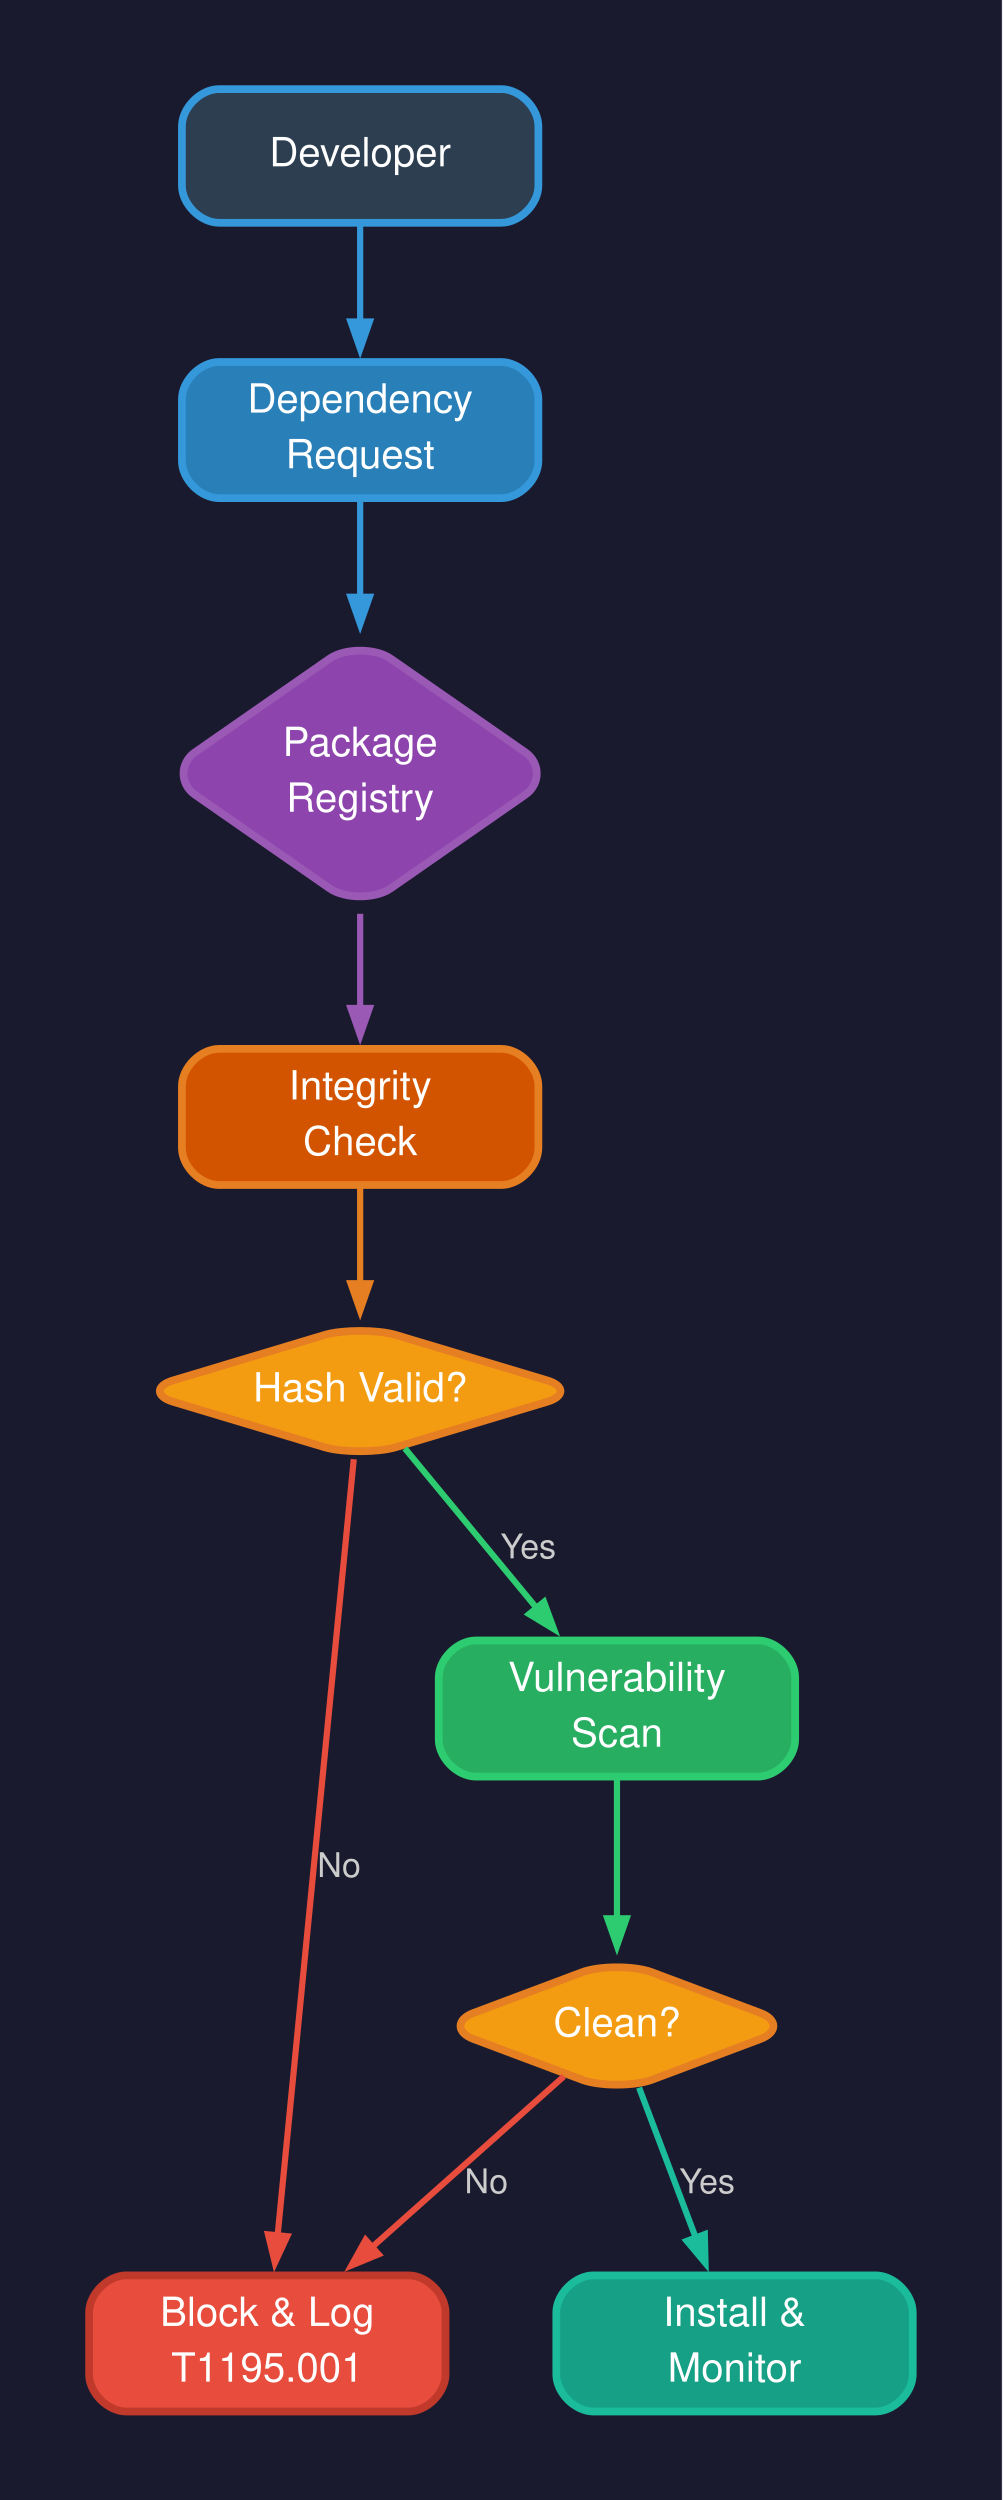
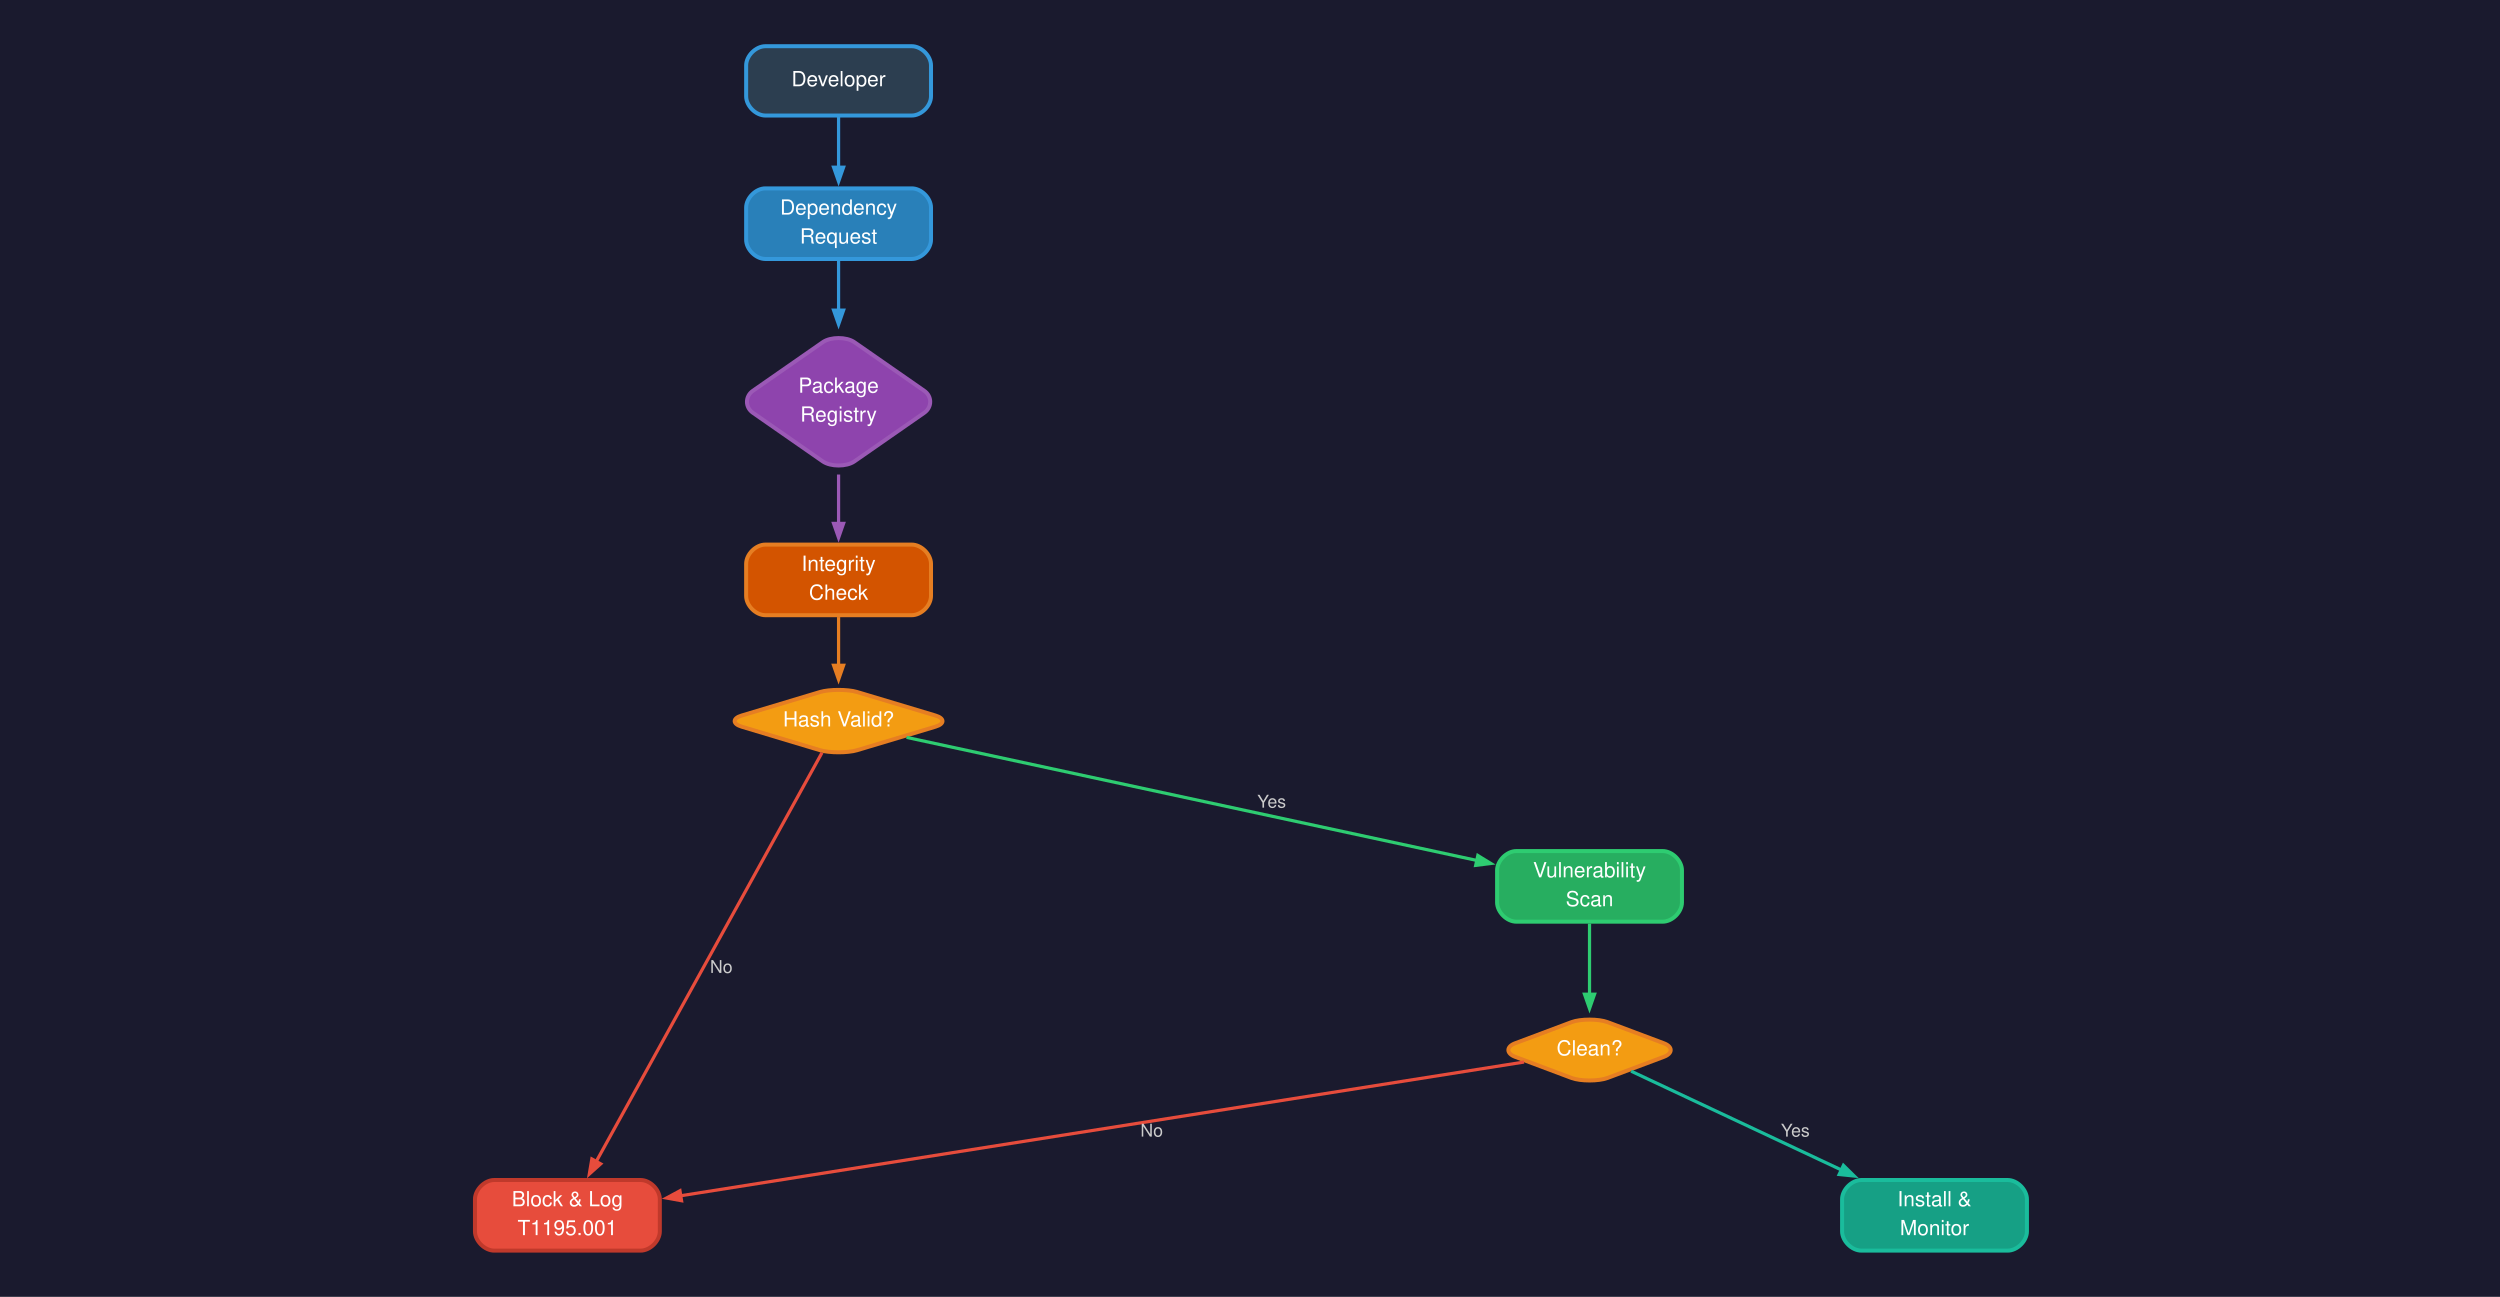
- <svg xmlns="http://www.w3.org/2000/svg" width="324pt" height="808pt" viewBox="0.00 0.00 324.00 808.00">
-   <g id="graph0" class="graph" transform="scale(1 1) rotate(0) translate(28.8 779.4)">
-     <polygon fill="#1a1a2e" stroke="none" points="-28.8,28.8 -28.8,-779.4 295,-779.4 295,28.8 -28.8,28.8" />
+ <svg xmlns="http://www.w3.org/2000/svg" width="694pt" height="360pt" viewBox="0.00 0.00 694.00 360.00">
+   <g id="graph0" class="graph" transform="scale(0.445434 0.445434) rotate(0) translate(28.8 779.4)">
+     <polygon fill="#1a1a2e" stroke="none" points="-28.8,28.8 -28.8,-779.4 1530,-779.4 1530,28.8 -28.8,28.8" />
    <g id="node1" class="node">
-       <path fill="#2c3e50" stroke="#3498db" stroke-width="2.5" d="M133.2,-750.6C133.2,-750.6 42,-750.6 42,-750.6 36,-750.6 30,-744.6 30,-738.6 30,-738.6 30,-719.4 30,-719.4 30,-713.4 36,-707.4 42,-707.4 42,-707.4 133.2,-707.4 133.2,-707.4 139.2,-707.4 145.2,-713.4 145.2,-719.4 145.2,-719.4 145.2,-738.6 145.2,-738.6 145.2,-744.6 139.2,-750.6 133.2,-750.6" />
-       <text xml:space="preserve" text-anchor="middle" x="87.6" y="-725.65" font-family="Segoe UI,Helvetica,Arial,sans-serif" font-size="13.00" fill="white">Developer</text>
+       <path fill="#2c3e50" stroke="#3498db" stroke-width="2.5" d="M539.41,-750.6C539.41,-750.6 448.21,-750.6 448.21,-750.6 442.21,-750.6 436.21,-744.6 436.21,-738.6 436.21,-738.6 436.21,-719.4 436.21,-719.4 436.21,-713.4 442.21,-707.4 448.21,-707.4 448.21,-707.4 539.41,-707.4 539.41,-707.4 545.41,-707.4 551.41,-713.4 551.41,-719.4 551.41,-719.4 551.41,-738.6 551.41,-738.6 551.41,-744.6 545.41,-750.6 539.41,-750.6" />
+       <text xml:space="preserve" text-anchor="middle" x="493.81" y="-725.65" font-family="Segoe UI,Helvetica,Arial,sans-serif" font-size="13.00" fill="white">Developer</text>
    </g>
    <g id="node2" class="node">
-       <path fill="#2980b9" stroke="#3498db" stroke-width="2.5" d="M133.2,-662.4C133.2,-662.4 42,-662.4 42,-662.4 36,-662.4 30,-656.4 30,-650.4 30,-650.4 30,-630.4 30,-630.4 30,-624.4 36,-618.4 42,-618.4 42,-618.4 133.2,-618.4 133.2,-618.4 139.2,-618.4 145.2,-624.4 145.2,-630.4 145.2,-630.4 145.2,-650.4 145.2,-650.4 145.2,-656.4 139.2,-662.4 133.2,-662.4" />
-       <text xml:space="preserve" text-anchor="middle" x="87.6" y="-646.05" font-family="Segoe UI,Helvetica,Arial,sans-serif" font-size="13.00" fill="white">Dependency</text>
-       <text xml:space="preserve" text-anchor="middle" x="87.6" y="-628.05" font-family="Segoe UI,Helvetica,Arial,sans-serif" font-size="13.00" fill="white">Request</text>
+       <path fill="#2980b9" stroke="#3498db" stroke-width="2.5" d="M539.41,-662C539.41,-662 448.21,-662 448.21,-662 442.21,-662 436.21,-656 436.21,-650 436.21,-650 436.21,-630 436.21,-630 436.21,-624 442.21,-618 448.21,-618 448.21,-618 539.41,-618 539.41,-618 545.41,-618 551.41,-624 551.41,-630 551.41,-630 551.41,-650 551.41,-650 551.41,-656 545.41,-662 539.41,-662" />
+       <text xml:space="preserve" text-anchor="middle" x="493.81" y="-645.65" font-family="Segoe UI,Helvetica,Arial,sans-serif" font-size="13.00" fill="white">Dependency</text>
+       <text xml:space="preserve" text-anchor="middle" x="493.81" y="-627.65" font-family="Segoe UI,Helvetica,Arial,sans-serif" font-size="13.00" fill="white">Request</text>
    </g>
    <g id="edge1" class="edge">
-       <path fill="none" stroke="#3498db" stroke-width="2" d="M87.6,-706.59C87.6,-697.16 87.6,-685.85 87.6,-675.31" />
-       <polygon fill="#3498db" stroke="#3498db" stroke-width="2" points="90.75,-675.49 87.6,-666.49 84.45,-675.49 90.75,-675.49" />
+       <path fill="none" stroke="#3498db" stroke-width="2" d="M493.81,-706.49C493.81,-697.02 493.81,-685.65 493.81,-675.07" />
+       <polygon fill="#3498db" stroke="#3498db" stroke-width="2" points="496.96,-675.19 493.81,-666.19 490.66,-675.19 496.96,-675.19" />
    </g>
    <g id="node3" class="node">
-       <path fill="#8e44ad" stroke="#9b59b6" stroke-width="2.5" d="M77.75,-566.55C77.75,-566.55 34.2,-536.25 34.2,-536.25 29.28,-532.83 29.28,-525.97 34.2,-522.55 34.2,-522.55 77.75,-492.25 77.75,-492.25 82.67,-488.83 92.53,-488.83 97.45,-492.25 97.45,-492.25 141,-522.55 141,-522.55 145.92,-525.97 145.92,-532.83 141,-536.25 141,-536.25 97.45,-566.55 97.45,-566.55 92.53,-569.97 82.67,-569.97 77.75,-566.55" />
-       <text xml:space="preserve" text-anchor="middle" x="87.6" y="-535.05" font-family="Segoe UI,Helvetica,Arial,sans-serif" font-size="13.00" fill="white">Package</text>
-       <text xml:space="preserve" text-anchor="middle" x="87.6" y="-517.05" font-family="Segoe UI,Helvetica,Arial,sans-serif" font-size="13.00" fill="white">Registry</text>
+       <path fill="#8e44ad" stroke="#9b59b6" stroke-width="2.5" d="M483.96,-566.15C483.96,-566.15 440.41,-535.85 440.41,-535.85 435.49,-532.43 435.49,-525.57 440.41,-522.15 440.41,-522.15 483.96,-491.85 483.96,-491.85 488.89,-488.43 498.74,-488.43 503.66,-491.85 503.66,-491.85 547.21,-522.15 547.21,-522.15 552.14,-525.57 552.14,-532.43 547.21,-535.85 547.21,-535.85 503.66,-566.15 503.66,-566.15 498.74,-569.57 488.89,-569.57 483.96,-566.15" />
+       <text xml:space="preserve" text-anchor="middle" x="493.81" y="-534.65" font-family="Segoe UI,Helvetica,Arial,sans-serif" font-size="13.00" fill="white">Package</text>
+       <text xml:space="preserve" text-anchor="middle" x="493.81" y="-516.65" font-family="Segoe UI,Helvetica,Arial,sans-serif" font-size="13.00" fill="white">Registry</text>
    </g>
    <g id="edge2" class="edge">
-       <path fill="none" stroke="#3498db" stroke-width="2" d="M87.6,-617.34C87.6,-608.3 87.6,-597.38 87.6,-586.38" />
-       <polygon fill="#3498db" stroke="#3498db" stroke-width="2" points="90.75,-586.52 87.6,-577.52 84.45,-586.52 90.75,-586.52" />
+       <path fill="none" stroke="#3498db" stroke-width="2" d="M493.81,-616.94C493.81,-607.9 493.81,-596.98 493.81,-585.98" />
+       <polygon fill="#3498db" stroke="#3498db" stroke-width="2" points="496.96,-586.12 493.81,-577.12 490.66,-586.12 496.96,-586.12" />
    </g>
    <g id="node4" class="node">
-       <path fill="#d35400" stroke="#e67e22" stroke-width="2.5" d="M133.2,-440.4C133.2,-440.4 42,-440.4 42,-440.4 36,-440.4 30,-434.4 30,-428.4 30,-428.4 30,-408.4 30,-408.4 30,-402.4 36,-396.4 42,-396.4 42,-396.4 133.2,-396.4 133.2,-396.4 139.2,-396.4 145.2,-402.4 145.2,-408.4 145.2,-408.4 145.2,-428.4 145.2,-428.4 145.2,-434.4 139.2,-440.4 133.2,-440.4" />
-       <text xml:space="preserve" text-anchor="middle" x="87.6" y="-424.05" font-family="Segoe UI,Helvetica,Arial,sans-serif" font-size="13.00" fill="white">Integrity</text>
-       <text xml:space="preserve" text-anchor="middle" x="87.6" y="-406.05" font-family="Segoe UI,Helvetica,Arial,sans-serif" font-size="13.00" fill="white">Check</text>
+       <path fill="#d35400" stroke="#e67e22" stroke-width="2.5" d="M539.41,-440C539.41,-440 448.21,-440 448.21,-440 442.21,-440 436.21,-434 436.21,-428 436.21,-428 436.21,-408 436.21,-408 436.21,-402 442.21,-396 448.21,-396 448.21,-396 539.41,-396 539.41,-396 545.41,-396 551.41,-402 551.41,-408 551.41,-408 551.41,-428 551.41,-428 551.41,-434 545.41,-440 539.41,-440" />
+       <text xml:space="preserve" text-anchor="middle" x="493.81" y="-423.65" font-family="Segoe UI,Helvetica,Arial,sans-serif" font-size="13.00" fill="white">Integrity</text>
+       <text xml:space="preserve" text-anchor="middle" x="493.81" y="-405.65" font-family="Segoe UI,Helvetica,Arial,sans-serif" font-size="13.00" fill="white">Check</text>
    </g>
    <g id="edge3" class="edge">
-       <path fill="none" stroke="#9b59b6" stroke-width="2" d="M87.6,-484.07C87.6,-473.9 87.6,-463.25 87.6,-453.59" />
-       <polygon fill="#9b59b6" stroke="#9b59b6" stroke-width="2" points="90.75,-453.62 87.6,-444.62 84.45,-453.62 90.75,-453.62" />
+       <path fill="none" stroke="#9b59b6" stroke-width="2" d="M493.81,-483.67C493.81,-473.5 493.81,-462.85 493.81,-453.19" />
+       <polygon fill="#9b59b6" stroke="#9b59b6" stroke-width="2" points="496.96,-453.22 493.81,-444.22 490.66,-453.22 496.96,-453.22" />
    </g>
    <g id="node5" class="node">
-       <path fill="#f39c12" stroke="#e67e22" stroke-width="2.5" d="M76.11,-347.95C76.11,-347.95 27.15,-333.25 27.15,-333.25 21.41,-331.53 21.41,-328.07 27.15,-326.35 27.15,-326.35 76.11,-311.65 76.11,-311.65 81.85,-309.93 93.35,-309.93 99.09,-311.65 99.09,-311.65 148.05,-326.35 148.05,-326.35 153.79,-328.07 153.79,-331.53 148.05,-333.25 148.05,-333.25 99.09,-347.95 99.09,-347.95 93.35,-349.67 81.85,-349.67 76.11,-347.95" />
-       <text xml:space="preserve" text-anchor="middle" x="87.6" y="-326.45" font-family="Segoe UI,Helvetica,Arial,sans-serif" font-size="13.00" fill="white">Hash Valid?</text>
+       <path fill="#f39c12" stroke="#e67e22" stroke-width="2.5" d="M482.32,-348.15C482.32,-348.15 433.36,-333.45 433.36,-333.45 427.62,-331.73 427.62,-328.27 433.36,-326.55 433.36,-326.55 482.32,-311.85 482.32,-311.85 488.07,-310.13 499.56,-310.13 505.31,-311.85 505.31,-311.85 554.26,-326.55 554.26,-326.55 560.01,-328.27 560.01,-331.73 554.26,-333.45 554.26,-333.45 505.31,-348.15 505.31,-348.15 499.56,-349.87 488.07,-349.87 482.32,-348.15" />
+       <text xml:space="preserve" text-anchor="middle" x="493.81" y="-326.65" font-family="Segoe UI,Helvetica,Arial,sans-serif" font-size="13.00" fill="white">Hash Valid?</text>
    </g>
    <g id="edge4" class="edge">
-       <path fill="none" stroke="#e67e22" stroke-width="2" d="M87.6,-395.55C87.6,-386.11 87.6,-374.86 87.6,-364.4" />
-       <polygon fill="#e67e22" stroke="#e67e22" stroke-width="2" points="90.75,-364.67 87.6,-355.67 84.45,-364.67 90.75,-364.67" />
+       <path fill="none" stroke="#e67e22" stroke-width="2" d="M493.81,-394.85C493.81,-385.65 493.81,-374.77 493.81,-364.63" />
+       <polygon fill="#e67e22" stroke="#e67e22" stroke-width="2" points="496.96,-364.8 493.81,-355.8 490.66,-364.8 496.96,-364.8" />
    </g>
    <g id="node6" class="node">
-       <path fill="#e74c3c" stroke="#c0392b" stroke-width="2.5" d="M103.2,-44C103.2,-44 12,-44 12,-44 6,-44 0,-38 0,-32 0,-32 0,-12 0,-12 0,-6 6,0 12,0 12,0 103.2,0 103.2,0 109.2,0 115.2,-6 115.2,-12 115.2,-12 115.2,-32 115.2,-32 115.2,-38 109.2,-44 103.2,-44" />
-       <text xml:space="preserve" text-anchor="middle" x="57.6" y="-27.65" font-family="Segoe UI,Helvetica,Arial,sans-serif" font-size="13.00" fill="white">Block &amp; Log</text>
-       <text xml:space="preserve" text-anchor="middle" x="57.6" y="-9.65" font-family="Segoe UI,Helvetica,Arial,sans-serif" font-size="13.00" fill="white">T1195.001</text>
+       <path fill="#e74c3c" stroke="#c0392b" stroke-width="2.5" d="M370.41,-44C370.41,-44 279.21,-44 279.21,-44 273.21,-44 267.21,-38 267.21,-32 267.21,-32 267.21,-12 267.21,-12 267.21,-6 273.21,0 279.21,0 279.21,0 370.41,0 370.41,0 376.41,0 382.41,-6 382.41,-12 382.41,-12 382.41,-32 382.41,-32 382.41,-38 376.41,-44 370.41,-44" />
+       <text xml:space="preserve" text-anchor="middle" x="324.81" y="-27.65" font-family="Segoe UI,Helvetica,Arial,sans-serif" font-size="13.00" fill="white">Block &amp; Log</text>
+       <text xml:space="preserve" text-anchor="middle" x="324.81" y="-9.65" font-family="Segoe UI,Helvetica,Arial,sans-serif" font-size="13.00" fill="white">T1195.001</text>
    </g>
    <g id="edge5" class="edge">
-       <path fill="none" stroke="#e74c3c" stroke-width="2" d="M85.54,-307.78C80.42,-255.66 67.13,-120.11 60.9,-56.67" />
-       <polygon fill="#e74c3c" stroke="#e74c3c" stroke-width="2" points="64.07,-56.65 60.05,-48 57.8,-57.26 64.07,-56.65" />
-       <text xml:space="preserve" text-anchor="middle" x="80.79" y="-172.75" font-family="Segoe UI,Helvetica,Arial,sans-serif" font-size="11.00" fill="#cccccc">No</text>
+       <path fill="none" stroke="#e74c3c" stroke-width="2" d="M483.49,-310.32C455.52,-259.66 377.94,-119.2 342.67,-55.34" />
+       <polygon fill="#e74c3c" stroke="#e74c3c" stroke-width="2" points="345.57,-54.07 338.46,-47.71 340.05,-57.11 345.57,-54.07" />
+       <text xml:space="preserve" text-anchor="middle" x="420.71" y="-173.05" font-family="Segoe UI,Helvetica,Arial,sans-serif" font-size="11.00" fill="#cccccc">No</text>
    </g>
    <g id="node7" class="node">
-       <path fill="#27ae60" stroke="#2ecc71" stroke-width="2.5" d="M216.2,-249.2C216.2,-249.2 125,-249.2 125,-249.2 119,-249.2 113,-243.2 113,-237.2 113,-237.2 113,-217.2 113,-217.2 113,-211.2 119,-205.2 125,-205.2 125,-205.2 216.2,-205.2 216.2,-205.2 222.2,-205.2 228.2,-211.2 228.2,-217.2 228.2,-217.2 228.2,-237.2 228.2,-237.2 228.2,-243.2 222.2,-249.2 216.2,-249.2" />
-       <text xml:space="preserve" text-anchor="middle" x="170.6" y="-232.85" font-family="Segoe UI,Helvetica,Arial,sans-serif" font-size="13.00" fill="white">Vulnerability</text>
-       <text xml:space="preserve" text-anchor="middle" x="170.6" y="-214.85" font-family="Segoe UI,Helvetica,Arial,sans-serif" font-size="13.00" fill="white">Scan</text>
+       <path fill="#27ae60" stroke="#2ecc71" stroke-width="2.5" d="M1007.41,-249C1007.41,-249 916.21,-249 916.21,-249 910.21,-249 904.21,-243 904.21,-237 904.21,-237 904.21,-217 904.21,-217 904.21,-211 910.21,-205 916.21,-205 916.21,-205 1007.41,-205 1007.41,-205 1013.41,-205 1019.41,-211 1019.41,-217 1019.41,-217 1019.41,-237 1019.41,-237 1019.41,-243 1013.41,-249 1007.41,-249" />
+       <text xml:space="preserve" text-anchor="middle" x="961.81" y="-232.65" font-family="Segoe UI,Helvetica,Arial,sans-serif" font-size="13.00" fill="white">Vulnerability</text>
+       <text xml:space="preserve" text-anchor="middle" x="961.81" y="-214.65" font-family="Segoe UI,Helvetica,Arial,sans-serif" font-size="13.00" fill="white">Scan</text>
    </g>
    <g id="edge6" class="edge">
-       <path fill="none" stroke="#2ecc71" stroke-width="2" d="M102.06,-311.28C113.81,-297.03 130.7,-276.56 144.77,-259.51" />
-       <polygon fill="#2ecc71" stroke="#2ecc71" stroke-width="2" points="147.02,-261.73 150.32,-252.78 142.16,-257.72 147.02,-261.73" />
-       <text xml:space="preserve" text-anchor="middle" x="141.94" y="-275.75" font-family="Segoe UI,Helvetica,Arial,sans-serif" font-size="11.00" fill="#cccccc">Yes</text>
+       <path fill="none" stroke="#2ecc71" stroke-width="2" d="M536.17,-319.86C616.82,-302.45 793.15,-264.4 891.67,-243.14" />
+       <polygon fill="#2ecc71" stroke="#2ecc71" stroke-width="2" points="892.2,-246.25 900.33,-241.27 890.87,-240.09 892.2,-246.25" />
+       <text xml:space="preserve" text-anchor="middle" x="763.71" y="-276.05" font-family="Segoe UI,Helvetica,Arial,sans-serif" font-size="11.00" fill="#cccccc">Yes</text>
    </g>
    <g id="node8" class="node">
-       <path fill="#f39c12" stroke="#e67e22" stroke-width="2.5" d="M159.36,-141.99C159.36,-141.99 124.24,-128.81 124.24,-128.81 118.62,-126.71 118.62,-122.49 124.24,-120.39 124.24,-120.39 159.36,-107.21 159.36,-107.21 164.98,-105.11 176.22,-105.11 181.84,-107.21 181.84,-107.21 216.96,-120.39 216.96,-120.39 222.58,-122.49 222.58,-126.71 216.96,-128.81 216.96,-128.81 181.84,-141.99 181.84,-141.99 176.22,-144.09 164.98,-144.09 159.36,-141.99" />
-       <text xml:space="preserve" text-anchor="middle" x="170.6" y="-121.25" font-family="Segoe UI,Helvetica,Arial,sans-serif" font-size="13.00" fill="white">Clean?</text>
+       <path fill="#f39c12" stroke="#e67e22" stroke-width="2.5" d="M950.58,-142.39C950.58,-142.39 915.45,-129.21 915.45,-129.21 909.83,-127.11 909.83,-122.89 915.45,-120.79 915.45,-120.79 950.58,-107.61 950.58,-107.61 956.19,-105.51 967.43,-105.51 973.05,-107.61 973.05,-107.61 1008.18,-120.79 1008.18,-120.79 1013.79,-122.89 1013.79,-127.11 1008.18,-129.21 1008.18,-129.21 973.05,-142.39 973.05,-142.39 967.43,-144.49 956.19,-144.49 950.58,-142.39" />
+       <text xml:space="preserve" text-anchor="middle" x="961.81" y="-121.65" font-family="Segoe UI,Helvetica,Arial,sans-serif" font-size="13.00" fill="white">Clean?</text>
    </g>
    <g id="edge7" class="edge">
-       <path fill="none" stroke="#2ecc71" stroke-width="2" d="M170.6,-204.37C170.6,-191.19 170.6,-174.12 170.6,-159.24" />
-       <polygon fill="#2ecc71" stroke="#2ecc71" stroke-width="2" points="173.75,-159.41 170.6,-150.41 167.45,-159.41 173.75,-159.41" />
+       <path fill="none" stroke="#2ecc71" stroke-width="2" d="M961.81,-203.81C961.81,-190.77 961.81,-174.04 961.81,-159.43" />
+       <polygon fill="#2ecc71" stroke="#2ecc71" stroke-width="2" points="964.96,-159.81 961.81,-150.81 958.66,-159.81 964.96,-159.81" />
    </g>
    <g id="edge8" class="edge">
-       <path fill="none" stroke="#e74c3c" stroke-width="2" d="M153.44,-108.32C136.98,-93.67 111.68,-71.15 91.21,-52.92" />
-       <polygon fill="#e74c3c" stroke="#e74c3c" stroke-width="2" points="93.56,-50.8 84.74,-47.17 89.37,-55.5 93.56,-50.8" />
-       <text xml:space="preserve" text-anchor="middle" x="128.37" y="-70.55" font-family="Segoe UI,Helvetica,Arial,sans-serif" font-size="11.00" fill="#cccccc">No</text>
+       <path fill="none" stroke="#e74c3c" stroke-width="2" d="M921,-117.53C814.78,-100.69 528.75,-55.34 395.25,-34.17" />
+       <polygon fill="#e74c3c" stroke="#e74c3c" stroke-width="2" points="395.96,-31.09 386.57,-32.79 394.97,-37.31 395.96,-31.09" />
+       <text xml:space="preserve" text-anchor="middle" x="688.95" y="-71.05" font-family="Segoe UI,Helvetica,Arial,sans-serif" font-size="11.00" fill="#cccccc">No</text>
    </g>
    <g id="node9" class="node">
-       <path fill="#16a085" stroke="#1abc9c" stroke-width="2.5" d="M254.2,-44C254.2,-44 163,-44 163,-44 157,-44 151,-38 151,-32 151,-32 151,-12 151,-12 151,-6 157,0 163,0 163,0 254.2,0 254.2,0 260.2,0 266.2,-6 266.2,-12 266.2,-12 266.2,-32 266.2,-32 266.2,-38 260.2,-44 254.2,-44" />
-       <text xml:space="preserve" text-anchor="middle" x="208.6" y="-27.65" font-family="Segoe UI,Helvetica,Arial,sans-serif" font-size="13.00" fill="white">Install &amp;</text>
-       <text xml:space="preserve" text-anchor="middle" x="208.6" y="-9.65" font-family="Segoe UI,Helvetica,Arial,sans-serif" font-size="13.00" fill="white">Monitor</text>
+       <path fill="#16a085" stroke="#1abc9c" stroke-width="2.5" d="M1222.41,-44C1222.41,-44 1131.21,-44 1131.21,-44 1125.21,-44 1119.21,-38 1119.21,-32 1119.21,-32 1119.21,-12 1119.21,-12 1119.21,-6 1125.21,0 1131.21,0 1131.21,0 1222.41,0 1222.41,0 1228.41,0 1234.41,-6 1234.41,-12 1234.41,-12 1234.41,-32 1234.41,-32 1234.41,-38 1228.41,-44 1222.41,-44" />
+       <text xml:space="preserve" text-anchor="middle" x="1176.81" y="-27.65" font-family="Segoe UI,Helvetica,Arial,sans-serif" font-size="13.00" fill="white">Install &amp;</text>
+       <text xml:space="preserve" text-anchor="middle" x="1176.81" y="-9.65" font-family="Segoe UI,Helvetica,Arial,sans-serif" font-size="13.00" fill="white">Monitor</text>
    </g>
    <g id="edge9" class="edge">
-       <path fill="none" stroke="#1abc9c" stroke-width="2" d="M177.75,-104.68C182.9,-91.03 190,-72.25 196.08,-56.14" />
-       <polygon fill="#1abc9c" stroke="#1abc9c" stroke-width="2" points="198.99,-57.35 199.22,-47.82 193.1,-55.13 198.99,-57.35" />
-       <text xml:space="preserve" text-anchor="middle" x="199.75" y="-70.55" font-family="Segoe UI,Helvetica,Arial,sans-serif" font-size="11.00" fill="#cccccc">Yes</text>
+       <path fill="none" stroke="#1abc9c" stroke-width="2" d="M987.75,-111.82C1020.01,-96.66 1076.04,-70.34 1118.76,-50.27" />
+       <polygon fill="#1abc9c" stroke="#1abc9c" stroke-width="2" points="1120.04,-53.15 1126.85,-46.47 1117.36,-47.45 1120.04,-53.15" />
+       <text xml:space="preserve" text-anchor="middle" x="1090.06" y="-71.05" font-family="Segoe UI,Helvetica,Arial,sans-serif" font-size="11.00" fill="#cccccc">Yes</text>
    </g>
  </g>
</svg>
